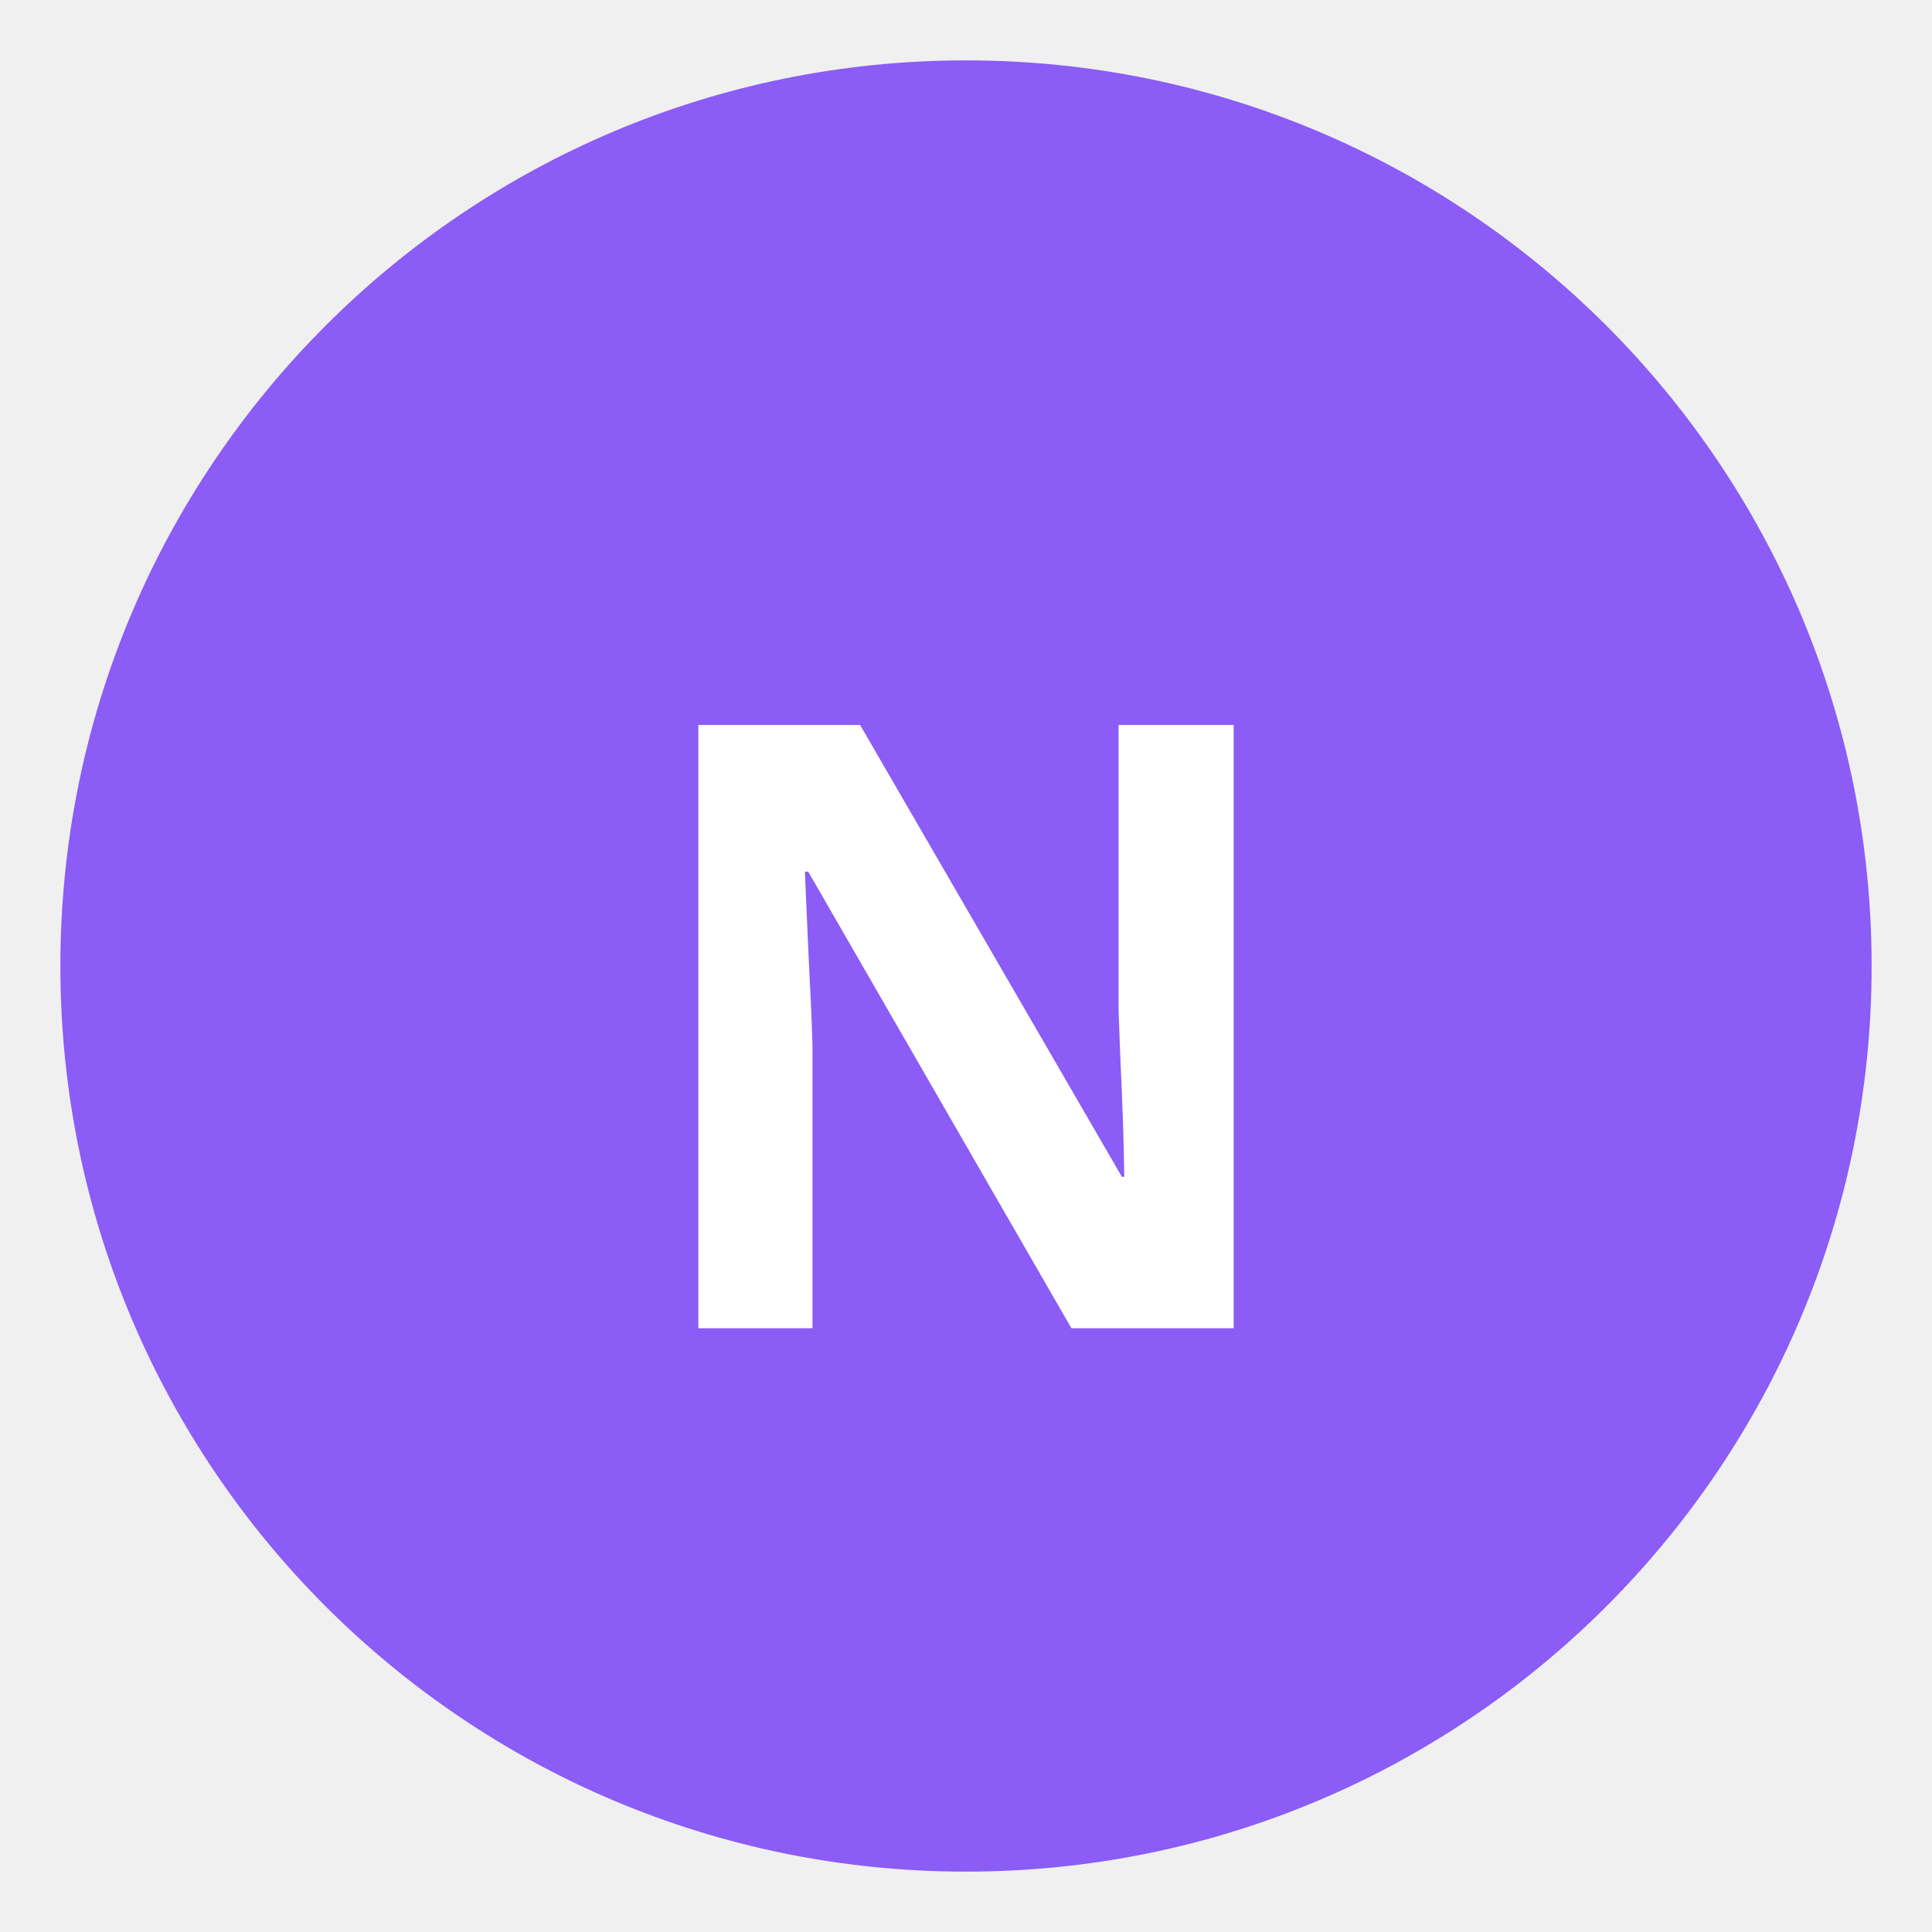
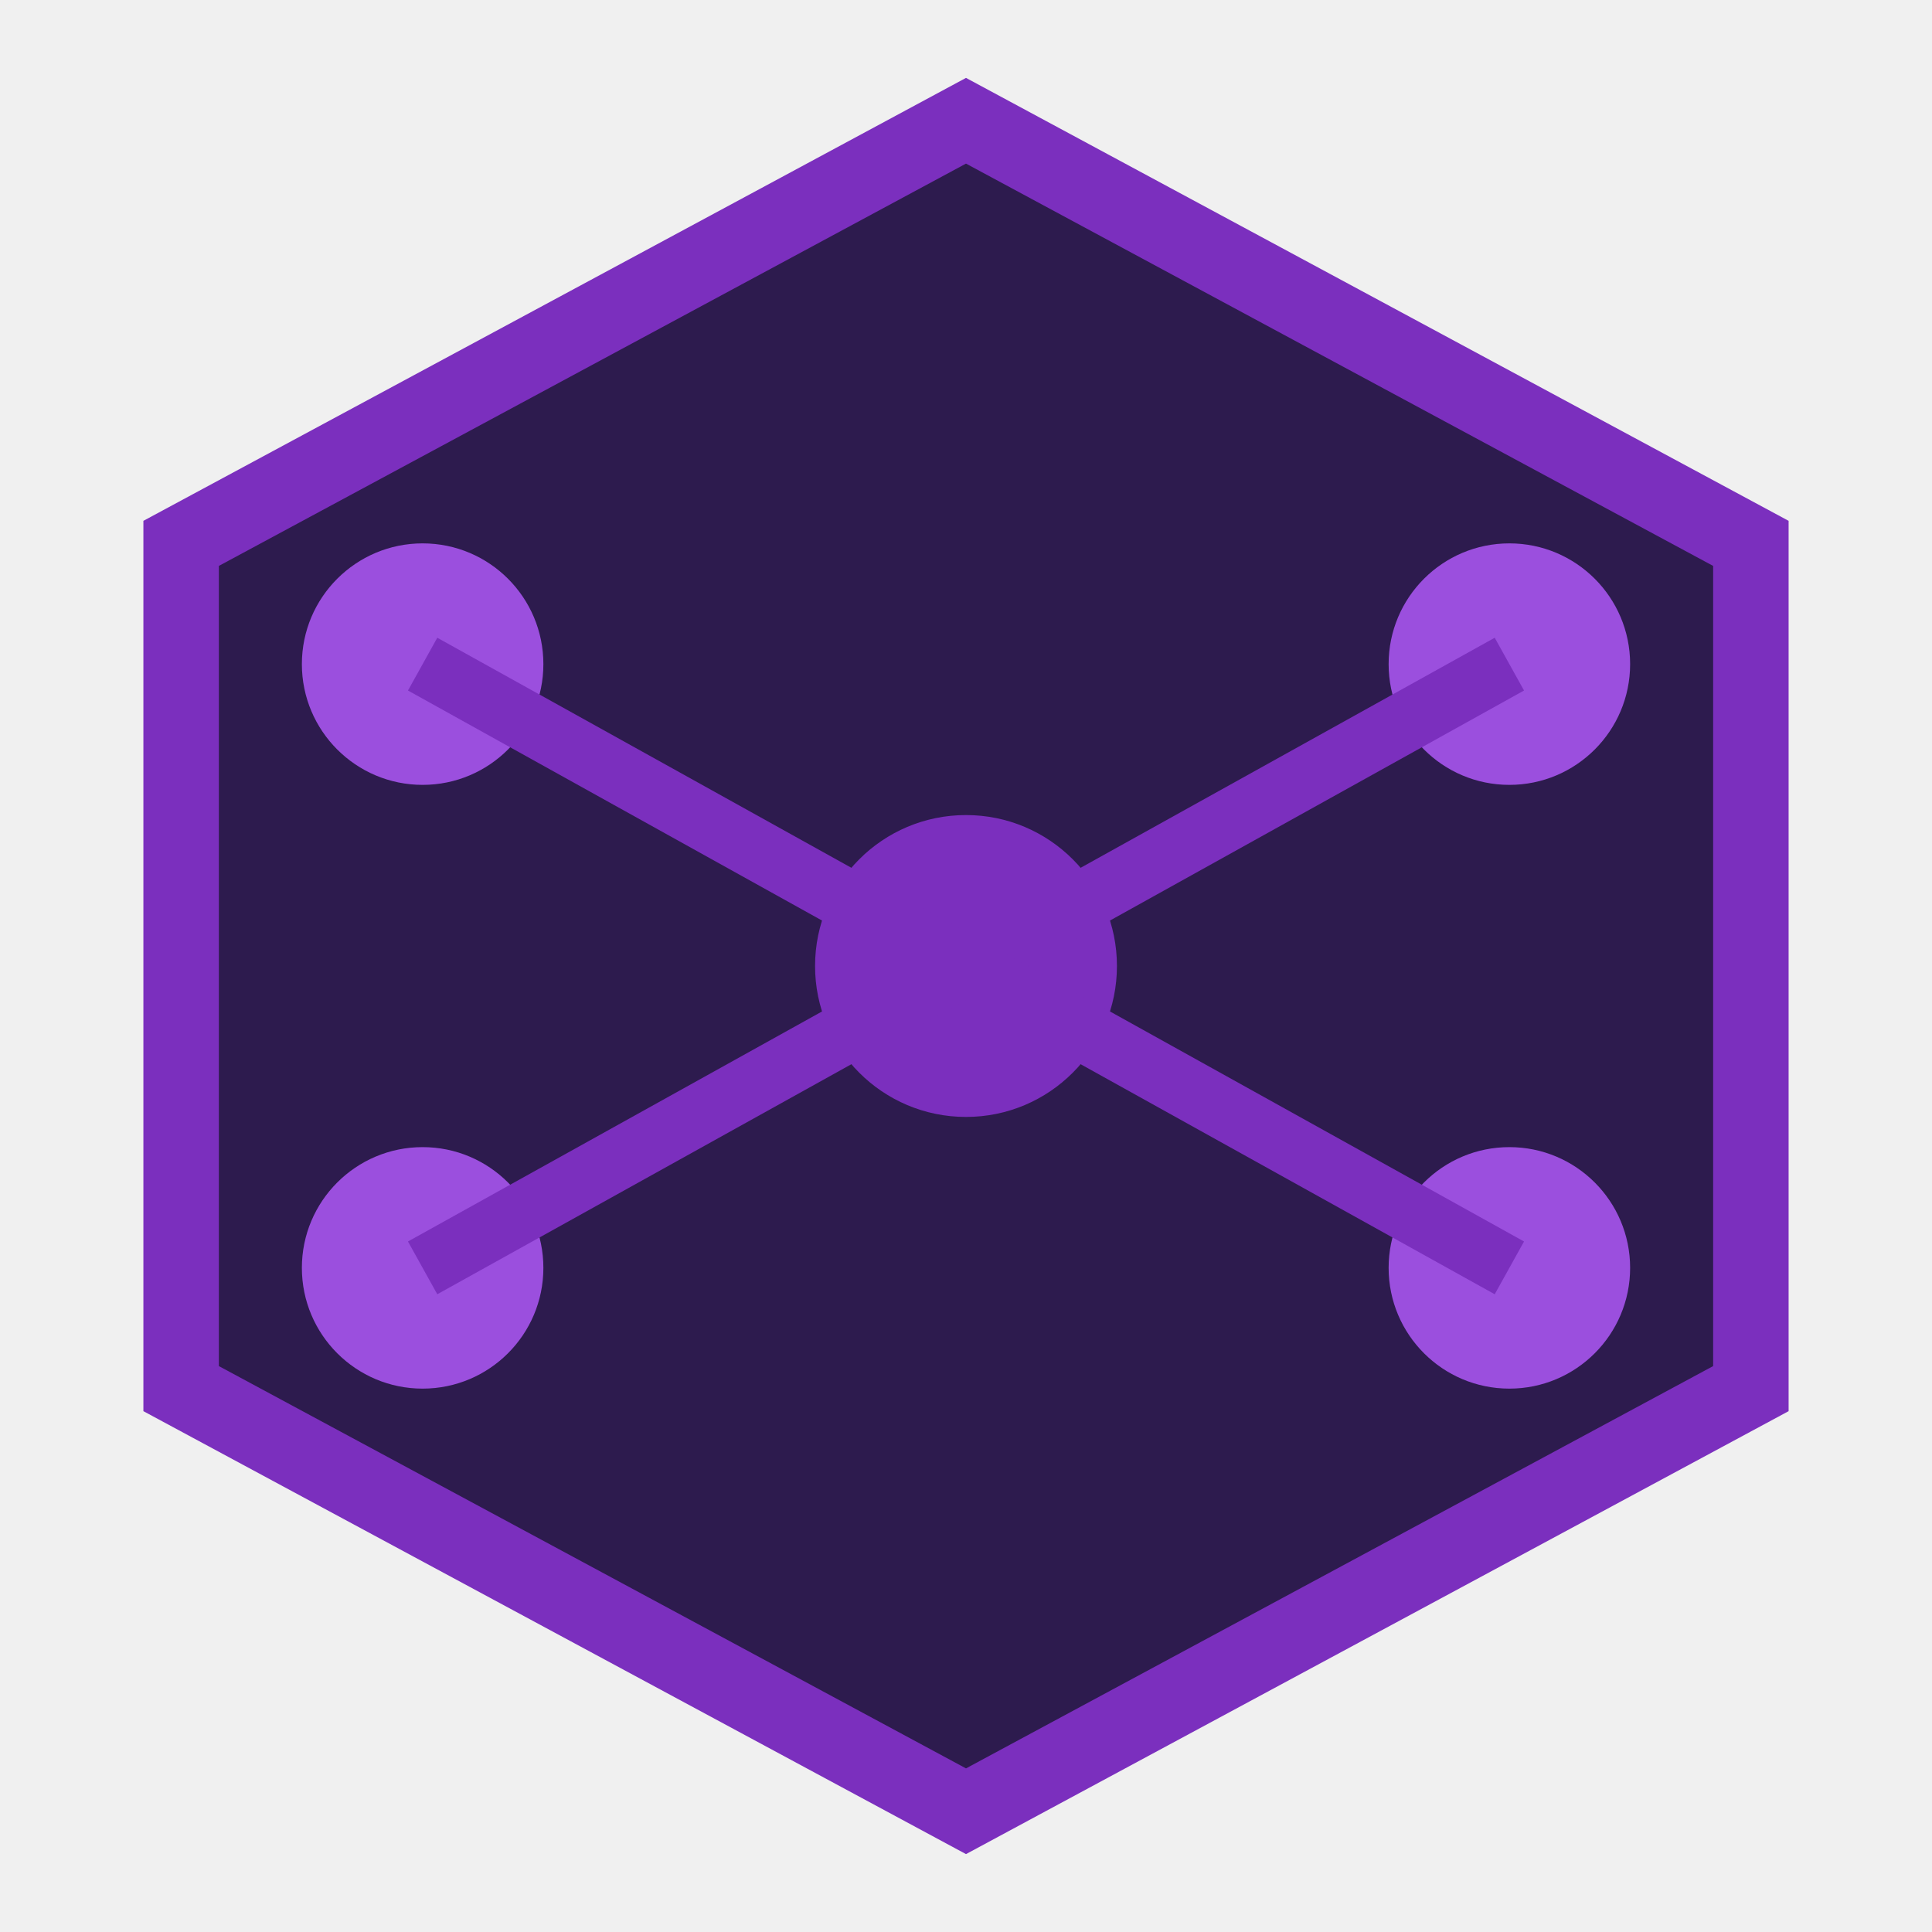
<svg xmlns="http://www.w3.org/2000/svg" viewBox="0 0 64 64">
-   <circle cx="32" cy="32" r="30" fill="#8B5CF6" />
-   <text x="32" y="44" font-family="sans-serif" font-size="28" font-weight="bold" fill="white" text-anchor="middle">N</text>
+   <polygon points="32,4 58,18 58,46 32,60 6,46 6,18" fill="#2d1b4e" stroke="#7B2FBE" stroke-width="2.5" />
+   <circle cx="32" cy="32" r="5" fill="#7B2FBE" />
+   <circle cx="14" cy="22" r="4" fill="#9B4FDE" />
+   <circle cx="50" cy="22" r="4" fill="#9B4FDE" />
+   <circle cx="14" cy="42" r="4" fill="#9B4FDE" />
+   <circle cx="50" cy="42" r="4" fill="#9B4FDE" />
+   <line x1="32" y1="32" x2="14" y2="22" stroke="#7B2FBE" stroke-width="2" />
+   <line x1="32" y1="32" x2="50" y2="22" stroke="#7B2FBE" stroke-width="2" />
+   <line x1="32" y1="32" x2="14" y2="42" stroke="#7B2FBE" stroke-width="2" />
+   <line x1="32" y1="32" x2="50" y2="42" stroke="#7B2FBE" stroke-width="2" />
</svg>
